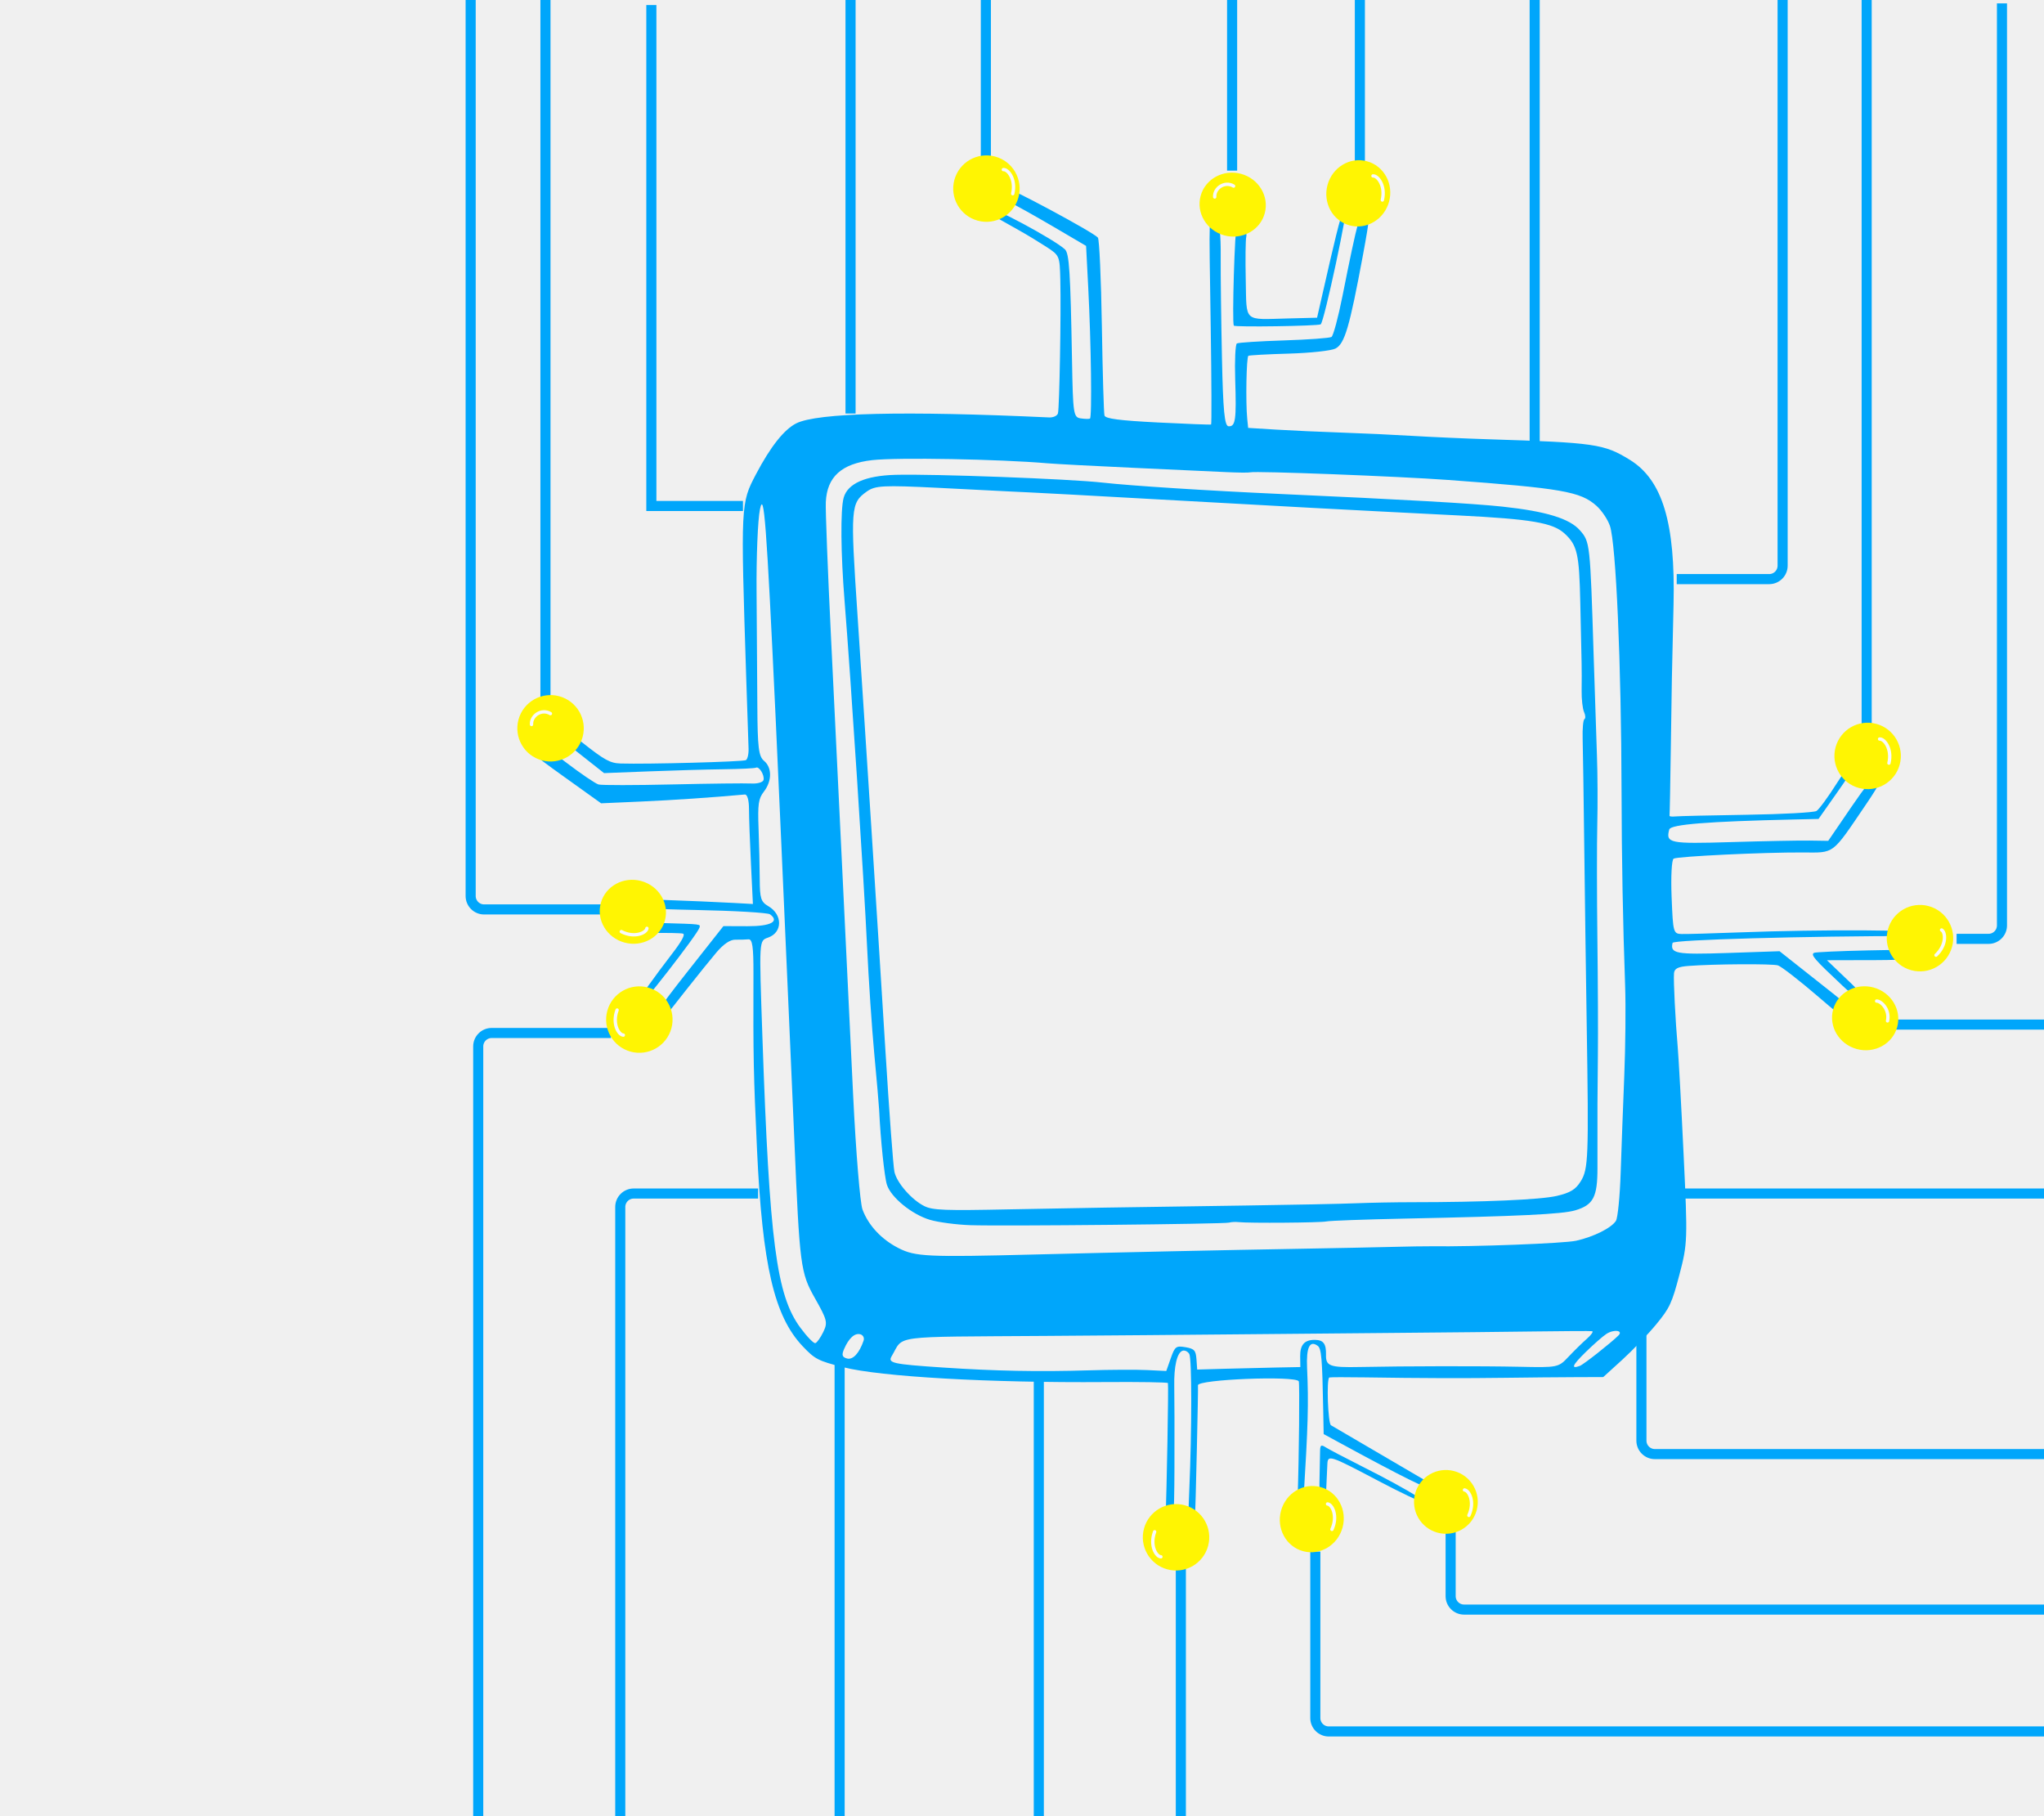
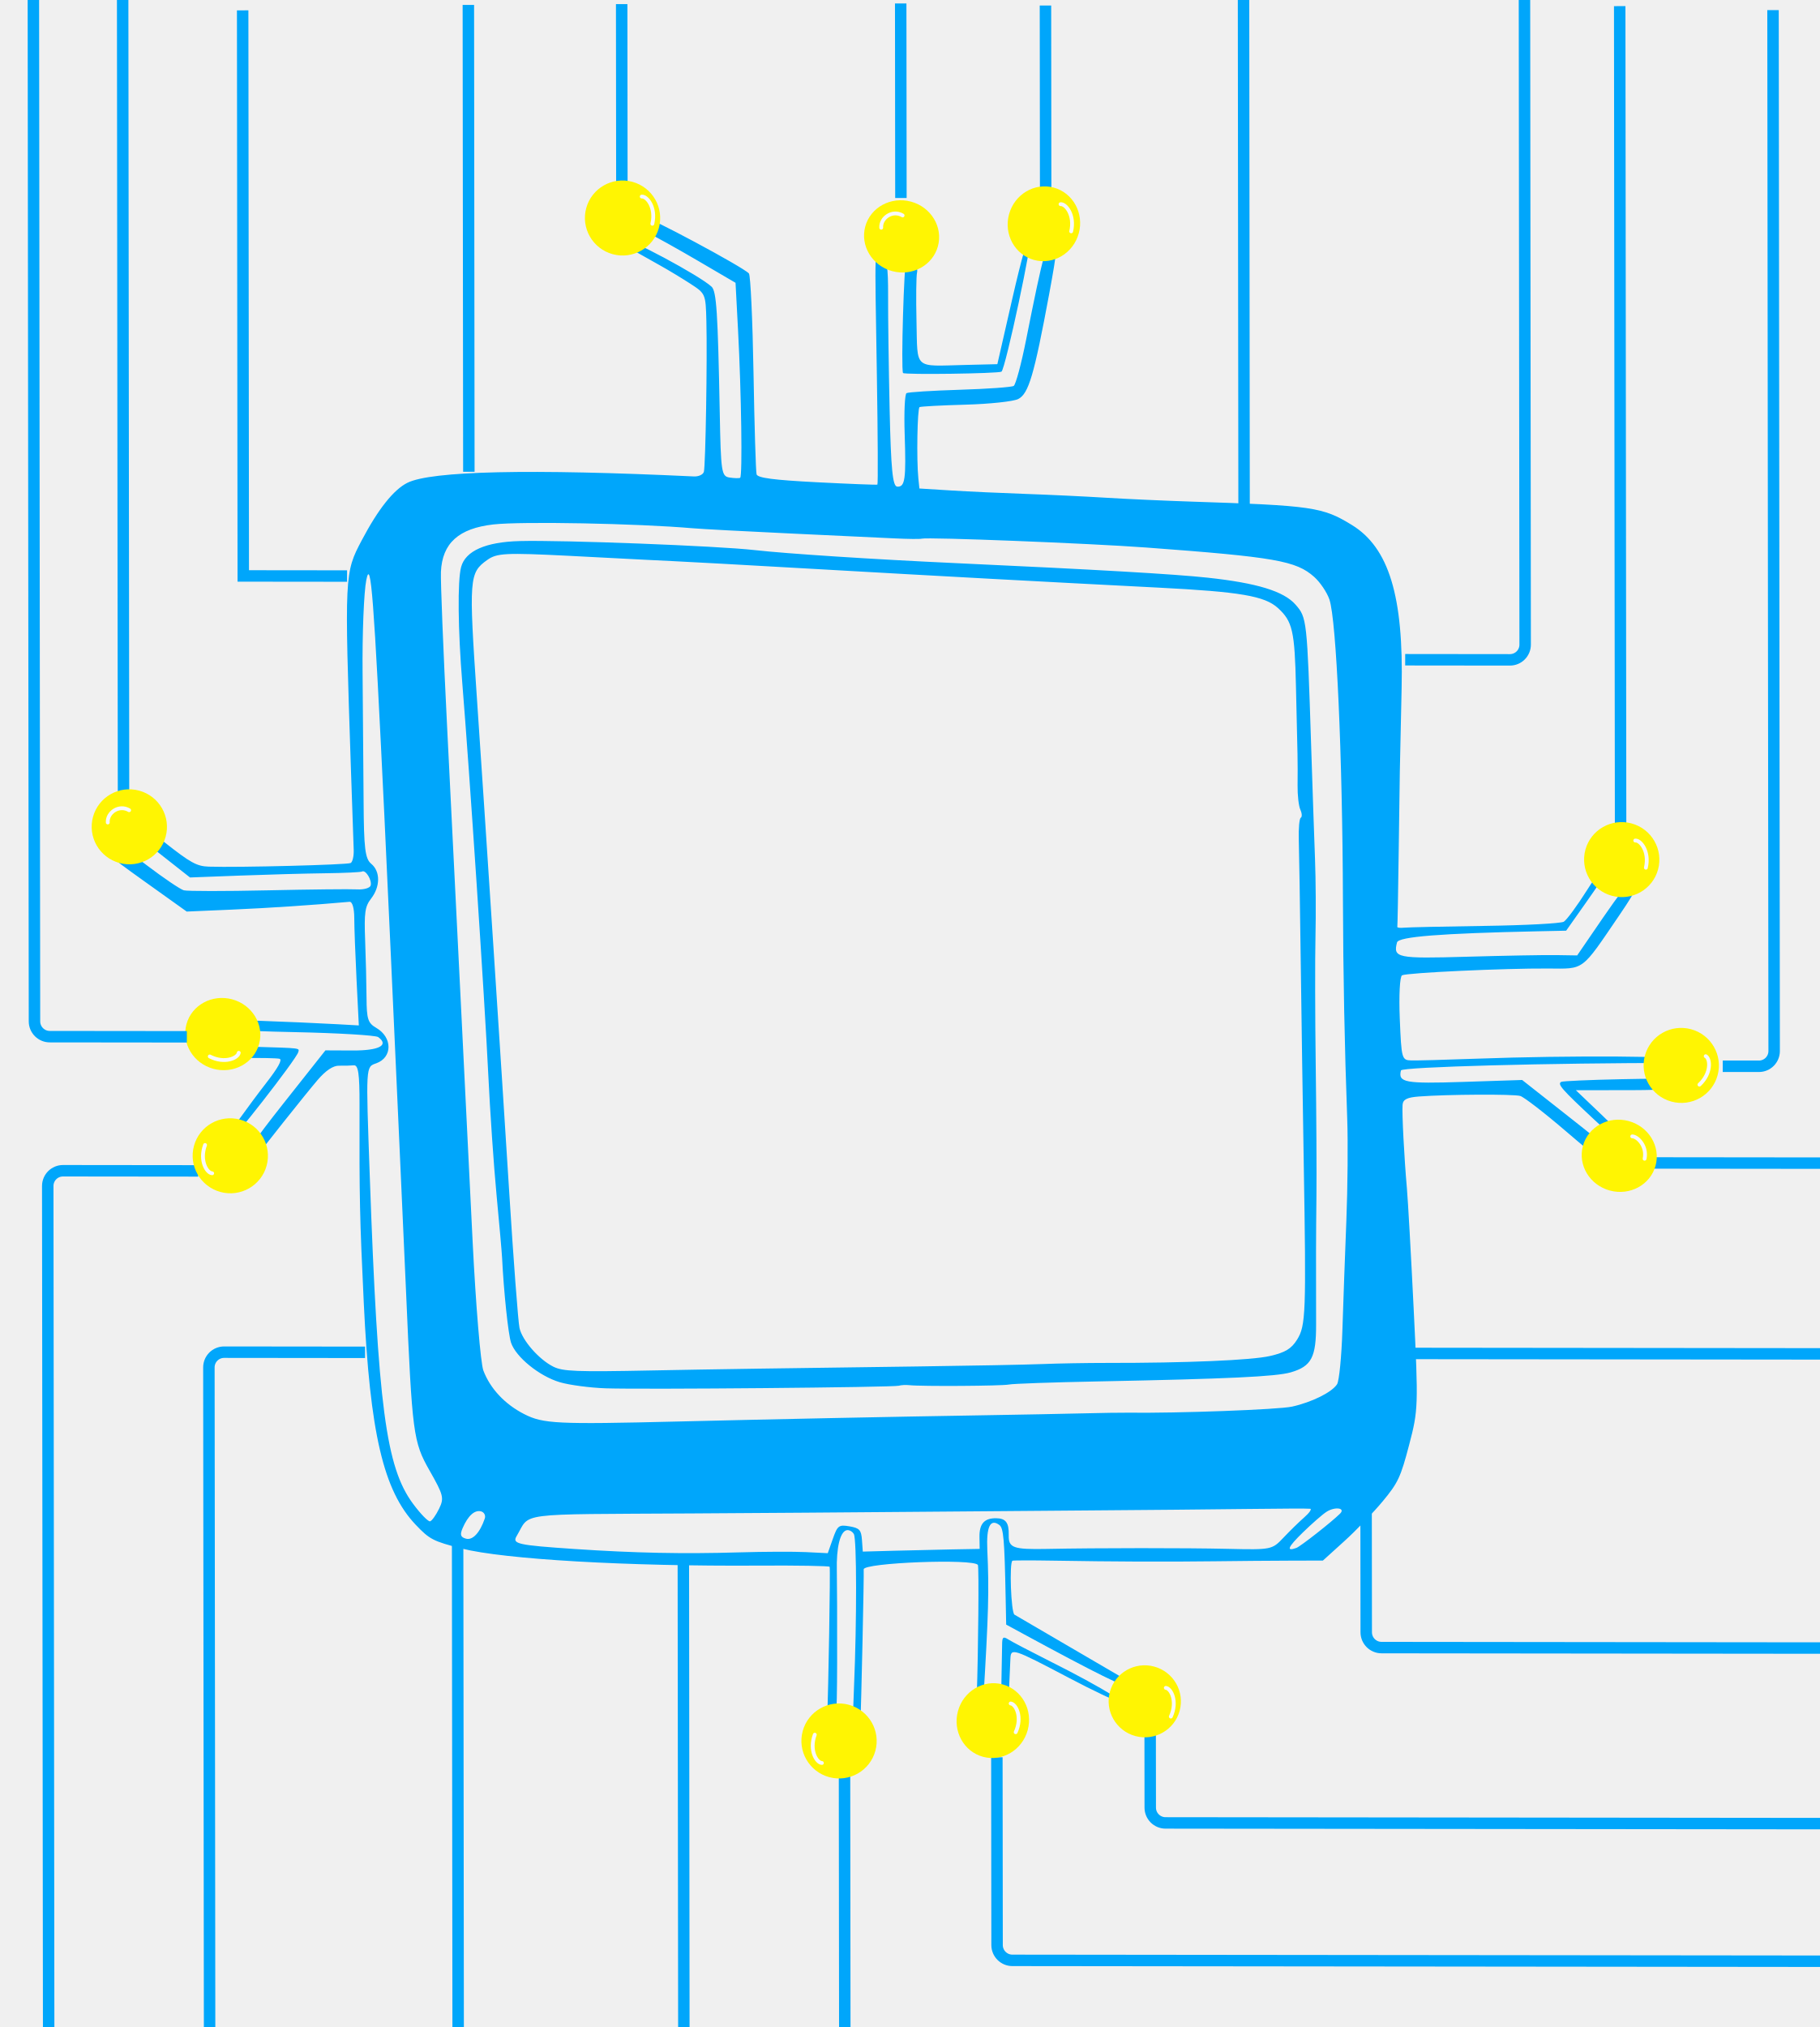
- <svg xmlns="http://www.w3.org/2000/svg" width="1216" height="1080" viewBox="0 0 1216 1080" fill="none">
-   <path d="M586.5 95V-0.5" stroke="#00A6FB" stroke-width="6" />
-   <path d="M499.5 809V1089" stroke="#00A6FB" stroke-width="6" />
-   <path d="M363.5 614.5H292.5C288.082 614.5 284.5 618.082 284.5 622.5V1089" stroke="#00A6FB" stroke-width="6" />
-   <path d="M809 102.5V0" stroke="#00A6FB" stroke-width="6" />
-   <path d="M733 101.5V-1" stroke="#00A6FB" stroke-width="6" />
-   <path d="M976.5 790V857C976.5 861.418 980.082 865 984.5 865H1216.5" stroke="#00A6FB" stroke-width="6" />
-   <path d="M999 710H1216.5" stroke="#00A6FB" stroke-width="6" />
-   <path d="M451 710H377C372.582 710 369 713.582 369 718V1088.5" stroke="#00A6FB" stroke-width="6" />
-   <path d="M506 246V0" stroke="#00A6FB" stroke-width="6" />
-   <path d="M913 264V-6" stroke="#00A6FB" stroke-width="6" />
-   <path d="M997.5 344.5H1052.5C1056.92 344.5 1060.5 340.918 1060.5 336.5V-11" stroke="#00A6FB" stroke-width="6" />
-   <path d="M442 301H387.5V3" stroke="#00A6FB" stroke-width="6" />
-   <path d="M360 541H288C283.582 541 280 537.418 280 533V-14.5" stroke="#00A6FB" stroke-width="6" />
-   <path d="M324.5 416.5V-3.5" stroke="#00A6FB" stroke-width="6" />
-   <path d="M702.5 927V1085" stroke="#00A6FB" stroke-width="6" />
-   <path d="M782.5 923V1022C782.5 1026.42 786.082 1030 790.5 1030H1220.5" stroke="#00A6FB" stroke-width="6" />
-   <path d="M618 821V1091" stroke="#00A6FB" stroke-width="6" />
-   <path d="M1127.5 609.5H1217.5" stroke="#00A6FB" stroke-width="6" />
-   <path d="M1164 558.5H1183C1187.42 558.5 1191 554.918 1191 550.5V2" stroke="#00A6FB" stroke-width="6" />
-   <path d="M1110.5 439.001V-0" stroke="#00A6FB" stroke-width="6" />
-   <path d="M863 911V949.5C863 953.918 866.582 957.5 871 957.5H1218.5" stroke="#00A6FB" stroke-width="6" />
-   <path fill-rule="evenodd" clip-rule="evenodd" d="M812.982 123.746C809.67 123.501 807.676 130.791 798.65 176.129C796.121 188.833 793.179 199.775 792.111 200.444C791.043 201.111 778.322 202.039 763.839 202.502C749.358 202.966 736.76 203.777 735.844 204.305C734.926 204.833 734.473 214.477 734.835 225.735C735.607 249.752 735.027 253.845 730.888 253.576C728.494 253.423 727.625 244.456 726.957 213.008C726.483 190.802 726.15 163.811 726.213 153.028C726.303 137.994 725.545 132.969 722.963 131.488C718.913 129.165 719.196 122.443 720.281 195.261C720.748 226.557 720.844 252.327 720.496 252.524C720.149 252.724 705.902 252.182 688.838 251.321C665.995 250.168 657.614 249.075 657.067 247.177C656.658 245.757 655.958 221.755 655.511 193.837C655.063 165.92 654 142.296 653.146 141.339C650.123 137.951 598.983 110.524 596.859 111.151C592.071 112.567 593.678 116.974 600.088 120.013C603.803 121.774 615.679 128.402 626.483 134.744L646.123 146.274L647.414 171.252C649.114 204.143 649.699 248.282 648.442 249C647.896 249.314 645.402 249.26 642.901 248.883C638.62 248.238 638.319 246.229 637.756 214.558C636.815 161.653 636.119 150.726 633.531 148.326C627.153 142.415 589.227 122.068 586.977 123.353C584.609 124.706 586.325 125.919 606.592 137.212C610.72 139.511 617.771 143.78 622.267 146.696C630.388 151.966 630.441 152.088 630.794 166.496C631.278 186.28 630.284 242.592 629.392 245.872C628.995 247.334 626.638 248.438 624.153 248.322C538.091 244.335 486.169 245.553 473.68 251.858C466.463 255.5 458.388 265.701 449.77 282.063C440.634 299.413 440.614 299.809 443.9 402.284C444.55 422.548 445.19 441.839 445.324 445.152C445.456 448.464 444.743 451.634 443.737 452.195C442.009 453.158 384.931 454.686 369.227 454.191C362.965 453.992 359.701 452.203 346.353 441.658C329.023 427.964 327.98 427.398 326.963 431.137C326.549 432.662 333.181 439.235 342.807 446.835L359.365 459.907L385.778 458.877C400.305 458.31 420.361 457.739 430.347 457.608C440.333 457.476 449.054 457.055 449.725 456.672C451.563 455.623 454.98 461.209 454.217 464.016C453.85 465.365 450.623 466.298 447.047 466.088C443.472 465.879 422.294 466.129 399.989 466.643C377.684 467.158 357.936 467.172 356.106 466.674C354.274 466.176 345.504 460.227 336.617 453.453C321.604 442.012 320.194 441.306 316.727 443.522C313.29 445.721 314.751 447.165 335.306 461.888L357.614 477.868L381.45 476.812C400.771 475.955 423.961 474.384 443.104 472.631C444.578 472.496 445.578 475.956 445.584 481.198C445.588 486.034 446.115 500.739 446.753 513.876L447.916 537.764L436.636 537.144C415.102 535.96 371.043 534.41 370.061 534.801C369.516 535.018 369.756 536.386 370.592 537.843C371.699 539.773 383.466 540.718 413.904 541.322C436.89 541.779 456.774 542.938 458.09 543.901C463.935 548.174 458.526 551.031 444.69 550.981L430.364 550.928L408.679 578.409C391.761 599.853 387.159 606.833 387.744 610.178C388.489 614.457 388.495 614.458 390.956 611.075C395.96 604.196 419.884 574.005 426.218 566.574C430.504 561.545 434.389 558.933 437.489 558.995C440.091 559.047 443.59 558.952 445.264 558.784C447.611 558.547 448.292 563.259 448.237 579.364C448.067 628.959 448.277 639.187 450.364 684.077C453.561 752.766 460.572 782.94 477.495 800.824C484.772 808.517 486.653 809.493 501.545 813.3C523.787 818.988 588.627 822.676 657.239 822.155C677.717 821.998 694.627 822.27 694.816 822.754C695.234 823.819 694.099 887.97 693.402 902.73C693.041 910.375 693.669 912.956 695.739 912.338C697.94 911.682 698.595 902.994 698.688 873.134C698.753 852.035 698.704 830.242 698.581 824.705C698.314 812.76 700.272 804.483 703.594 803.501C704.915 803.112 706.69 804 707.537 805.476C709.058 808.128 709.062 850.828 707.541 885.842C707.11 895.769 706.806 905.5 706.866 907.47C707.025 912.748 710.542 912.793 710.784 907.521C711.338 895.419 712.912 826.318 712.685 824.082C712.327 820.561 770.667 818.239 772.649 821.694C773.24 822.721 772.817 866.535 771.984 890.682C771.78 896.629 775.011 899.445 775.368 893.631C778.218 847.154 778.552 835.211 777.599 813.723C777.058 801.485 779.16 797.12 783.918 800.599C786.127 802.214 786.619 807.927 787.195 838.668L787.465 853.099L796.78 858.165C834.712 878.802 850.754 886.744 852.515 885.761C853.637 885.134 853.1 883.746 851.322 882.675C848.838 881.18 802.161 853.864 791.825 847.858C790.006 846.802 789.062 820.203 790.816 819.436C791.289 819.228 800.785 819.201 811.918 819.373C844.605 819.88 871.154 819.958 896.21 819.619C909.115 819.443 927.351 819.271 936.734 819.24L953.796 819.177L965.08 808.911C971.286 803.264 980.369 793.797 985.262 787.873C993.29 778.158 994.647 775.253 999.134 758.167C1003.96 739.811 1004.03 737.618 1001.6 686.811C1000.23 657.98 998.649 629.247 998.1 622.96C996.698 606.927 995.511 583.414 995.88 578.977C996.114 576.164 998.231 575.092 1004.49 574.612C1019.5 573.46 1054.03 573.239 1057.67 574.271C1059.62 574.826 1070.47 583.235 1081.77 592.958C1099.56 608.264 1102.66 610.292 1104.83 608.074C1108.02 604.835 1108.12 604.937 1080.88 583.409L1058.68 565.856L1027.59 566.906C997.105 567.934 993.464 567.263 995.042 560.891C995.503 559.031 1073.1 556.851 1140.96 556.792C1142.91 556.79 1144.7 556.117 1144.92 555.295C1145.52 553.111 1084.58 552.769 1034.31 554.675C1018.49 555.275 1003.25 555.698 1000.44 555.618C995.49 555.475 995.298 554.77 994.46 533.672C993.971 521.371 994.5 511.395 995.675 510.775C998.236 509.422 1049.23 506.985 1072.36 507.109C1091.7 507.214 1089.52 508.852 1109.88 478.86C1119.87 464.141 1120.92 461.219 1116.61 460.118C1115.86 459.928 1109.04 468.867 1101.44 479.984L1087.63 500.197L1076.55 500.034C1070.46 499.945 1049.37 500.356 1029.69 500.946C993.075 502.043 990.916 501.6 993.052 493.445C993.847 490.418 1015.87 488.65 1067.17 487.494L1081.87 487.163L1091.96 472.82C1104.98 454.324 1108.01 448.935 1104.88 449.862C1103.55 450.255 1098.17 457.372 1092.92 465.681C1087.67 473.99 1082.15 481.53 1080.64 482.438C1079.13 483.346 1060.44 484.36 1039.11 484.69C1017.77 485.02 998.671 485.465 996.658 485.678C994.644 485.891 993.095 485.697 993.218 485.248C993.34 484.798 993.688 466.762 993.991 445.169C994.584 402.854 994.555 404.36 995.611 359.543C996.75 311.07 989.016 285.49 969.606 273.54C954.225 264.071 949.025 263.316 885.387 261.304C871.531 260.867 851.195 259.962 840.197 259.293C829.199 258.624 810.229 257.741 798.042 257.333C785.855 256.925 768.382 256.131 759.213 255.568L742.542 254.546L741.994 249.154C741.008 239.463 741.497 212.335 742.669 211.664C743.299 211.305 754.175 210.712 766.84 210.349C779.504 209.983 791.932 208.637 794.457 207.357C799.941 204.577 802.813 194.844 810.787 152.006C815.117 128.754 815.491 123.931 812.982 123.746ZM791.373 154.742L783.539 188.997L766.422 189.43C739.385 190.116 741.68 192.186 741.112 166.573C740.839 154.223 740.983 142.592 741.429 140.727C742.221 137.432 738.236 132.808 735.804 134.196C734.595 134.888 732.884 191.739 734.012 193.705C734.578 194.689 783.908 193.959 785.691 192.94C787.717 191.783 802.731 121.442 801.05 120.985C799.873 120.665 796.378 132.861 791.373 154.742ZM949.787 300.919C952.916 303.72 956.507 309.085 957.767 312.838C961.398 323.654 964.515 394.865 964.68 470.832C964.769 510.865 965.469 548.851 966.809 586.417C967.24 598.454 967.009 622.586 966.297 640.045C965.586 657.503 964.626 683.349 964.165 697.479C963.705 711.612 962.426 724.57 961.324 726.277C958.589 730.512 948.135 735.735 937.689 738.083C930.646 739.666 877.534 741.695 851.419 741.376C848.076 741.335 837.51 741.508 827.939 741.758C818.367 742.009 794.453 742.493 774.795 742.833C727.357 743.656 666.78 744.964 615.306 746.277C551.699 747.902 544.52 747.563 534.531 742.465C524.386 737.288 516.659 729.013 513.111 719.527C511.679 715.697 509.182 685.269 507.562 651.909C505.944 618.549 503.112 559.801 501.271 521.359C499.431 482.917 496.337 419.077 494.397 379.492C492.457 339.907 491.053 303.566 491.28 298.734C491.982 283.635 500.611 275.815 518.872 273.724C533.705 272.025 594.405 273.122 623.339 275.612C628.255 276.035 651.252 277.246 674.442 278.304C697.633 279.362 722.348 280.502 729.362 280.841C736.377 281.177 742.832 281.242 743.703 280.984C746.786 280.073 832.038 283.35 861.526 285.513C929.237 290.479 940.283 292.407 949.787 300.919ZM893.804 301.372C876.394 299.5 835.162 297.152 761.688 293.854C718.796 291.927 672.614 288.97 655.796 287.072C636.405 284.886 555.22 281.847 532.712 282.468C514.79 282.959 504.198 287.66 501.891 296.145C499.939 303.324 500.173 329.281 502.443 357.492C506.146 403.506 514.074 525.222 515.819 562.85C516.735 582.628 518.672 611.459 520.12 626.918C521.57 642.377 522.866 657.338 523.004 660.165C523.871 678.173 526.174 700.296 527.65 704.82C530.115 712.372 542.508 722.463 553.217 725.637C558.221 727.121 569.1 728.557 577.392 728.831C596.922 729.476 728.354 728.164 731.25 727.296C732.468 726.931 734.937 726.796 736.736 726.998C743.038 727.7 785.6 727.376 789.1 726.599C791.045 726.167 811.954 725.413 835.566 724.92C904.416 723.488 929.343 722.285 937.062 720.017C947.895 716.837 950.377 712.119 950.348 694.759C950.295 661.287 950.344 648.465 950.602 627.292C950.751 615.058 950.615 583.978 950.301 558.226C949.986 532.474 949.962 501.881 950.246 490.241C950.53 478.601 950.44 460.316 950.044 449.607C949.649 438.898 948.754 411.72 948.056 389.212C946.007 323.21 945.911 322.336 939.965 315.526C933.801 308.465 919.784 304.169 893.804 301.372ZM930.732 317.339C938.365 324.334 939.511 329.367 940.137 358.653C940.475 374.368 940.823 390.441 940.913 394.371C941.003 398.301 941.013 405.704 940.935 410.82C940.858 415.934 941.509 421.674 942.379 423.573C943.252 425.47 943.347 427.376 942.594 427.807C941.838 428.238 941.363 433.502 941.537 439.507C941.712 445.511 942.138 474.239 942.487 503.348C942.834 532.457 943.492 580.113 943.947 609.251C945.195 688.959 944.947 695.425 940.359 702.791C937.353 707.618 934.157 709.559 926.153 711.423C916.475 713.675 882.339 715.164 840.25 715.166C830.188 715.168 815.018 715.452 806.538 715.799C798.059 716.145 768.624 716.747 741.128 717.134C673.713 718.082 630.7 718.778 601.27 719.396C561.934 720.224 554.869 719.958 549.855 717.457C542.304 713.694 533.507 703.598 532.102 697.087C531.391 693.789 528.962 661.055 526.709 624.343C522.649 558.266 514.384 429.362 510.113 365.504C505.867 302.022 506.077 299.245 515.616 292.43C520.677 288.813 525.229 288.577 558.389 290.209C578.798 291.216 597.294 292.156 599.492 292.299C601.688 292.444 607.558 292.725 612.535 292.923C617.512 293.12 651.315 294.957 687.652 297.005C758.27 300.981 803.833 303.415 867.979 306.638C910.996 308.798 923.796 310.981 930.732 317.339ZM461.403 426.318C462.278 444.969 463.822 479.171 464.835 502.323C465.846 525.474 467.785 569.37 469.14 599.869C470.498 630.368 472.034 665.481 472.554 677.898C475.713 753.092 476.235 757.115 484.79 772.235C492.127 785.203 492.508 786.741 489.775 792.381C488.149 795.739 486.027 798.719 485.061 799.004C484.096 799.29 480.07 795.137 476.112 789.774C461.899 770.508 457.751 738.708 453.569 616.94C451.558 558.407 451.482 559.705 457.066 557.701C465.621 554.63 465.634 544.026 457.091 539.062C452.682 536.502 452.031 534.458 451.976 523.048C451.942 515.854 451.63 502.285 451.281 492.896C450.741 478.325 451.201 475.108 454.413 470.96C459.312 464.633 459.363 456.612 454.529 452.603C451.31 449.932 450.663 444.58 450.549 419.634C450.475 403.254 450.268 372.922 450.09 352.229C449.911 331.535 450.814 309.411 452.094 303.064C454.497 291.152 455.988 310.893 461.403 426.318ZM1110.94 565.38C1094.22 565.746 1079.93 566.396 1079.18 566.824C1077.08 568.021 1079.28 570.547 1096.19 586.423C1104.82 594.523 1112.59 600.487 1113.46 599.677C1114.33 598.865 1108.7 592.13 1100.96 584.71L1086.87 571.217L1116.8 571.145C1133.27 571.103 1146.68 570.139 1146.62 569.001C1146.41 565.204 1141.54 564.709 1110.94 565.38ZM392.978 549.074C376.214 548.593 372.128 549.125 371.374 551.899C370.501 555.109 371.464 555.299 387.188 555.034C396.396 554.877 404.99 555.037 406.287 555.389C407.86 555.817 405.512 560.069 399.227 568.18C390.782 579.08 377.097 598.139 376.72 599.525C376.639 599.822 377.323 600.268 378.241 600.517C379.822 600.947 415.074 555.65 416.103 551.868C416.705 549.652 417.859 549.791 392.978 549.074ZM962.815 794.452C958.383 798.865 942.059 811.729 939.875 812.532C934.327 814.568 935.337 812.16 943.301 804.363C947.985 799.779 953.546 794.898 955.659 793.52C960.079 790.638 965.887 791.393 962.815 794.452ZM944.006 796.439C941.339 798.782 936.43 803.595 933.098 807.132C927.106 813.495 926.793 813.56 903.947 813.061C881.732 812.574 835.938 812.64 808.81 813.2C791.181 813.562 788.689 812.664 788.856 805.995C789.021 799.397 787.332 797.11 782.254 797.06C776.053 796.996 773.397 799.984 773.496 806.908L773.586 813.226L758.954 813.511C750.906 813.668 737.1 814.003 728.272 814.257L712.223 814.716L711.789 808.586C711.418 803.32 710.501 802.312 705.27 801.419C699.647 800.462 698.979 800.962 696.508 807.978L693.831 815.573L682.397 815.019C676.108 814.713 660.354 814.79 647.388 815.191C617.885 816.099 592.376 815.602 560.784 813.497C530.979 811.513 528.023 810.855 530.467 806.758C538.036 794.071 528.249 795.355 622.467 794.702C658.871 794.45 709.294 794.034 734.519 793.778C759.744 793.521 803.301 793.125 831.313 792.897C859.325 792.669 896.477 792.284 913.871 792.042C931.267 791.799 946.254 791.73 947.178 791.89C948.103 792.048 946.674 794.097 944.006 796.439ZM785.322 863.643C785.309 866.277 785.146 874.556 784.958 882.036C784.772 889.517 785.356 895.84 786.255 896.084C788.5 896.694 788.631 895.732 789.658 871.14C789.903 865.254 790.796 865.541 820.099 880.985C833.322 887.954 844.682 893.347 845.343 892.969C846.003 892.591 845.453 891.611 844.118 890.792C834.932 885.149 825.13 879.804 809.675 872.007C799.906 867.078 790.436 862.104 788.629 860.951C785.868 859.188 785.341 859.617 785.322 863.643ZM513.772 797.485C511.213 804.999 507.393 809.105 503.876 808.129C501.023 807.337 500.624 806.07 502.126 802.581C504.941 796.04 508.466 792.829 511.834 793.744C513.452 794.184 514.324 795.868 513.772 797.485Z" fill="#00A6FB" />
-   <ellipse cx="808.063" cy="115.004" rx="18.971" ry="19.761" transform="rotate(15.21 808.063 115.004)" fill="#FFF502" />
-   <ellipse cx="733.334" cy="121.718" rx="19.761" ry="18.971" transform="rotate(15.21 733.334 121.718)" fill="#FFF502" />
-   <ellipse cx="586.838" cy="112.197" rx="19.761" ry="19.761" transform="rotate(15.21 586.838 112.197)" fill="#FFF502" />
-   <ellipse cx="327.53" cy="433.248" rx="19.761" ry="19.761" transform="rotate(15.21 327.53 433.248)" fill="#FFF502" />
-   <ellipse cx="376.491" cy="542.4" rx="19.761" ry="18.971" transform="rotate(15.21 376.491 542.4)" fill="#FFF502" />
-   <ellipse cx="380.355" cy="606.524" rx="19.761" ry="19.761" transform="rotate(15.21 380.355 606.524)" fill="#FFF502" />
-   <ellipse cx="699.641" cy="914.502" rx="19.761" ry="19.761" transform="rotate(15.21 699.641 914.502)" fill="#FFF502" />
-   <ellipse cx="780.399" cy="903.692" rx="18.971" ry="19.761" transform="rotate(15.21 780.399 903.692)" fill="#FFF502" />
-   <ellipse cx="860.186" cy="893.438" rx="18.971" ry="18.971" transform="rotate(15.21 860.186 893.438)" fill="#FFF502" />
-   <ellipse cx="1109.61" cy="605.742" rx="19.761" ry="18.971" transform="rotate(15.21 1109.61 605.742)" fill="#FFF502" />
-   <ellipse cx="1142.22" cy="558.088" rx="19.761" ry="19.761" transform="rotate(15.21 1142.22 558.088)" fill="#FFF502" />
-   <ellipse cx="1111.08" cy="449.685" rx="19.761" ry="19.761" transform="rotate(15.21 1111.08 449.685)" fill="#FFF502" />
-   <path d="M722.637 117.172C722.285 111.959 728.599 107.536 733.874 110.693" stroke="#F8F9FA" stroke-width="2" stroke-linecap="round" />
-   <path d="M316.211 430.99C315.859 425.777 322.172 421.354 327.447 424.511" stroke="#F8F9FA" stroke-width="2" stroke-linecap="round" />
-   <path d="M816.81 104.663C819.576 104.399 824.382 110.431 822.372 118.982" stroke="#F8F9FA" stroke-width="2" stroke-linecap="round" />
-   <path d="M1118.19 439.634C1120.96 439.371 1125.76 445.403 1123.75 453.953" stroke="#F8F9FA" stroke-width="2" stroke-linecap="round" />
-   <path d="M1155.07 553.211C1157.51 554.526 1158.16 562.211 1151.75 568.209" stroke="#F8F9FA" stroke-width="2" stroke-linecap="round" />
-   <path d="M1116.44 595.509C1119.16 595.485 1124.34 600.617 1122.92 607.296" stroke="#F8F9FA" stroke-width="2" stroke-linecap="round" />
-   <path d="M596.917 100.899C599.683 100.635 604.488 106.667 602.478 115.218" stroke="#F8F9FA" stroke-width="2" stroke-linecap="round" />
-   <path d="M384.862 552.255C384.451 555.002 377.438 558.212 369.625 554.2" stroke="#F8F9FA" stroke-width="2" stroke-linecap="round" />
-   <path d="M370.836 615.753C368.059 615.667 364.049 609.08 367.116 600.849" stroke="#F8F9FA" stroke-width="2" stroke-linecap="round" />
-   <path d="M690.63 926.112C687.853 926.027 683.843 919.439 686.91 911.209" stroke="#F8F9FA" stroke-width="2" stroke-linecap="round" />
-   <path d="M789.771 894.655C792.534 894.945 796.049 901.809 792.385 909.792" stroke="#F8F9FA" stroke-width="2" stroke-linecap="round" />
-   <path d="M871.242 886.34C874.005 886.63 877.52 893.494 873.855 901.477" stroke="#F8F9FA" stroke-width="2" stroke-linecap="round" />
+ <svg xmlns="http://www.w3.org/2000/svg" id="master-artboard" viewBox="0 0 393.668 438.439" width="393.668px" height="438.439px">
+   <rect id="ee-background" x="0" y="0" width="393.668" height="438.439" style="fill: white; fill-opacity: 0; pointer-events: none;" />
+   <g transform="matrix(0.4128819, 0, 0, 0.4128819, -106.3323, 1.300158)">
+     <path d="M583.366 93.962L583.264 -0.993" stroke="#00A6FB" stroke-width="6" />
+     <path d="M497.31 803.788L497.609 1082.19" stroke="#00A6FB" stroke-width="6" />
+     <path d="M361.384 610.254L290.547 610.178C286.129 610.173 282.551 613.751 282.556 618.169L283.055 1081.96" stroke="#00A6FB" stroke-width="6" style="stroke-opacity: 1; fill-opacity: 0;" />
+     <path d="M805.412 101.657L805.303 -0.258" stroke="#00A6FB" stroke-width="6" />
+     <path d="M729.569 100.581L729.459 -1.333" stroke="#00A6FB" stroke-width="6" />
+     <path d="M973.3 785.406L973.372 851.978C973.377 856.396 976.962 859.982 981.38 859.986L1212.88 860.234" stroke="#00A6FB" stroke-width="6" style="fill-opacity: 0;" />
+     <path d="M995.668 705.888L1212.72 706.12" stroke="#00A6FB" stroke-width="6" />
+     <path d="M448.804 705.302L374.974 705.223C370.556 705.218 366.978 708.796 366.983 713.214L367.379 1081.55" stroke="#00A6FB" stroke-width="6" style="fill-opacity: 0;" />
+     <path d="M503.194 244.012L502.931 -0.582" stroke="#00A6FB" stroke-width="6" />
+     <path d="M909.369 262.345L909.081 -6.112" stroke="#00A6FB" stroke-width="6" />
+     <path d="M439.385 298.63L384.998 298.571L384.68 2.275" stroke="#00A6FB" stroke-width="6" style="fill-opacity: 0;" />
+     <path d="M322.253 413.344L321.804 -4.256" stroke="#00A6FB" stroke-width="6" />
+     <path d="M700.015 921.33L700.184 1078.43" stroke="#00A6FB" stroke-width="6" />
+     <path d="M779.845 917.439L779.951 1015.83C779.955 1020.25 783.541 1023.83 787.959 1023.84L1217.05 1024.3" stroke="#00A6FB" stroke-width="6" style="fill-opacity: 0;" />
+     <path d="M615.577 815.846L615.866 1084.3" stroke="#00A6FB" stroke-width="6" />
+     <path d="M1123.79 606.099L1213.61 606.196" stroke="#00A6FB" stroke-width="6" />
+     <path d="M1160.16 555.43L1179.11 555.45C1183.53 555.455 1187.1 551.877 1187.1 547.459L1186.51 2.14" stroke="#00A6FB" stroke-width="6" style="fill-opacity: 0;" />
+     <path d="M1106.65 436.556L1106.18 0.064" stroke="#00A6FB" stroke-width="6" />
+     <path d="M860.165 905.593L860.206 943.827C860.211 948.246 863.796 951.831 868.215 951.836L1214.98 952.208" stroke="#00A6FB" stroke-width="6" style="fill-opacity: 0;" />
+     <path fill-rule="evenodd" clip-rule="evenodd" d="M809.409 122.786C806.103 122.539 804.121 129.785 795.163 174.854C792.653 187.482 789.728 198.358 788.663 199.023C787.598 199.685 774.904 200.594 760.452 201.039C746.001 201.485 733.43 202.278 732.517 202.802C731.601 203.325 731.159 212.914 731.533 224.108C732.329 247.989 731.754 252.058 727.624 251.786C725.235 251.631 724.358 242.714 723.657 211.445C723.161 189.366 722.8 162.529 722.851 151.808C722.924 136.859 722.163 131.862 719.585 130.387C715.541 128.073 715.816 121.39 716.976 193.793C717.476 224.911 717.6 250.533 717.252 250.729C716.906 250.927 702.689 250.373 685.659 249.498C662.861 248.328 654.497 247.232 653.949 245.344C653.54 243.932 652.815 220.066 652.339 192.307C651.862 164.55 650.776 141.059 649.923 140.107C646.903 136.735 595.839 109.41 593.72 110.032C588.944 111.434 590.552 115.818 596.952 118.847C600.661 120.601 612.52 127.204 623.308 133.521L642.92 145.006L644.234 169.843C645.967 202.548 646.597 246.435 645.344 247.147C644.799 247.459 642.31 247.403 639.814 247.025C635.541 246.38 635.239 244.382 634.643 212.891C633.647 160.287 632.941 149.422 630.356 147.033C623.986 141.149 586.116 120.878 583.872 122.154C581.511 123.496 583.224 124.704 603.461 135.954C607.583 138.244 614.624 142.496 619.114 145.401C627.224 150.649 627.276 150.77 627.644 165.097C628.148 184.768 627.217 240.757 626.331 244.017C625.935 245.47 623.584 246.565 621.104 246.448C535.217 242.391 483.404 243.547 470.947 249.802C463.749 253.416 455.702 263.55 447.12 279.81C438.021 297.05 438.001 297.444 441.39 399.337C442.061 419.485 442.72 438.667 442.857 441.961C442.992 445.255 442.284 448.406 441.28 448.962C439.557 449.918 382.599 451.377 366.927 450.867C360.678 450.662 357.419 448.881 344.087 438.381C326.779 424.747 325.737 424.183 324.726 427.9C324.314 429.415 330.94 435.958 340.554 443.525L357.092 456.54L383.449 455.544C397.945 454.997 417.959 454.45 427.924 454.33C437.889 454.21 446.592 453.801 447.261 453.42C449.095 452.38 452.51 457.937 451.752 460.727C451.387 462.068 448.167 462.992 444.599 462.78C441.031 462.568 419.897 462.794 397.639 463.281C375.381 463.77 355.674 463.762 353.847 463.265C352.018 462.768 343.26 456.844 334.384 450.098C319.39 438.707 317.982 438.003 314.525 440.204C311.097 442.386 312.557 443.823 333.084 458.484L355.364 474.397L379.15 473.372C398.429 472.541 421.569 471.003 440.67 469.281C442.141 469.148 443.143 472.589 443.155 477.802C443.164 482.61 443.706 497.232 444.357 510.294L445.542 534.047L434.285 533.419C412.794 532.218 368.825 530.63 367.845 531.017C367.302 531.233 367.543 532.593 368.378 534.042C369.486 535.963 381.229 536.915 411.605 537.548C434.544 538.027 454.388 539.201 455.702 540.159C461.539 544.415 456.144 547.249 442.338 547.184L428.041 547.117L406.431 574.418C389.57 595.721 384.985 602.657 385.573 605.982C386.321 610.238 386.327 610.239 388.778 606.878C393.765 600.044 417.607 570.051 423.92 562.669C428.192 557.674 432.066 555.081 435.159 555.145C437.756 555.2 441.249 555.109 442.919 554.944C445.261 554.711 445.945 559.397 445.907 575.41C445.791 624.72 446.011 634.89 448.142 679.526C451.406 747.826 458.435 777.835 475.341 795.635C482.612 803.291 484.49 804.264 499.355 808.065C521.557 813.745 586.266 817.481 654.736 817.036C675.171 816.902 692.046 817.191 692.236 817.672C692.654 818.731 691.589 882.515 690.909 897.19C690.557 904.79 691.187 907.357 693.252 906.745C695.448 906.095 696.092 897.457 696.153 867.769C696.195 846.79 696.123 825.122 695.995 819.615C695.715 807.739 697.66 799.511 700.974 798.539C702.292 798.153 704.065 799.038 704.911 800.507C706.432 803.145 706.481 845.601 705.001 880.413C704.582 890.283 704.289 899.958 704.351 901.917C704.515 907.165 708.025 907.214 708.261 901.972C708.801 889.939 710.298 821.235 710.068 819.011C709.707 815.511 767.925 813.264 769.906 816.701C770.497 817.723 770.121 861.286 769.316 885.295C769.119 891.207 772.346 894.01 772.696 888.23C775.491 842.022 775.811 830.147 774.837 808.781C774.284 796.612 776.377 792.275 781.128 795.739C783.335 797.347 783.832 803.028 784.439 833.594L784.724 847.942L794.025 852.99C831.901 873.549 847.918 881.463 849.675 880.487C850.794 879.865 850.256 878.485 848.48 877.417C846 875.928 799.391 848.719 789.07 842.737C787.254 841.684 786.283 815.237 788.032 814.476C788.504 814.269 797.981 814.252 809.091 814.435C841.711 814.975 868.204 815.081 893.208 814.77C906.086 814.609 924.284 814.458 933.648 814.436L950.674 814.393L961.924 804.197C968.111 798.589 977.165 789.185 982.042 783.301C990.043 773.65 991.394 770.763 995.853 753.78C1000.65 735.534 1000.72 733.354 998.242 682.833C996.836 654.166 995.231 625.596 994.677 619.344C993.261 603.402 992.051 580.021 992.414 575.61C992.645 572.813 994.756 571.75 1001.01 571.279C1015.98 570.15 1050.43 569.967 1054.07 570.997C1056.02 571.551 1066.86 579.924 1078.14 589.603C1095.91 604.841 1099 606.861 1101.17 604.658C1104.35 601.44 1104.45 601.542 1077.25 580.108L1055.07 562.631L1024.05 563.642C993.625 564.632 989.991 563.96 991.559 557.626C992.017 555.778 1069.45 553.693 1137.17 553.707C1139.12 553.707 1140.9 553.04 1141.12 552.223C1141.71 550.052 1080.9 549.647 1030.74 551.488C1014.95 552.068 999.746 552.473 996.94 552.389C992 552.242 991.807 551.541 990.949 530.563C990.447 518.332 990.965 508.413 992.136 507.797C994.691 506.455 1045.57 504.086 1068.66 504.234C1087.95 504.359 1085.79 505.986 1106.07 476.187C1116.02 461.563 1117.07 458.659 1112.76 457.559C1112.02 457.37 1105.22 466.251 1097.65 477.295L1083.89 497.378L1072.83 497.205C1066.75 497.11 1045.71 497.496 1026.07 498.061C989.532 499.113 987.378 498.671 989.501 490.564C990.291 487.555 1012.27 485.821 1063.46 484.726L1078.12 484.413L1088.18 470.162C1101.15 451.786 1104.17 446.432 1101.05 447.349C1099.72 447.739 1094.36 454.81 1089.13 463.066C1083.91 471.321 1078.4 478.812 1076.89 479.714C1075.39 480.615 1056.74 481.603 1035.45 481.908C1014.16 482.213 995.1 482.635 993.091 482.845C991.082 483.055 989.536 482.861 989.657 482.414C989.779 481.967 990.107 464.034 990.386 442.565C990.933 400.492 990.905 401.989 991.911 357.43C992.996 309.235 985.25 283.794 965.868 271.891C950.509 262.459 945.319 261.704 881.81 259.635C867.983 259.185 847.688 258.264 836.712 257.587C825.736 256.91 806.805 256.012 794.643 255.593C782.481 255.175 765.043 254.367 755.892 253.797L739.255 252.762L738.702 247.4C737.708 237.764 738.167 210.792 739.336 210.125C739.964 209.77 750.817 209.191 763.455 208.844C776.092 208.494 788.494 207.169 791.012 205.899C796.482 203.141 799.337 193.466 807.249 150.881C811.544 127.767 811.913 122.973 809.409 122.786ZM787.877 153.581L780.097 187.632L763.015 188.044C736.035 188.697 738.328 190.758 737.734 165.291C737.448 153.011 737.579 141.447 738.023 139.593C738.81 136.318 734.828 131.716 732.402 133.093C731.196 133.78 729.549 190.304 730.677 192.26C731.243 193.239 780.47 192.566 782.248 191.555C784.269 190.406 799.177 120.484 797.499 120.028C796.324 119.708 792.849 131.83 787.877 153.581ZM946.119 299.092C949.245 301.88 952.834 307.218 954.096 310.952C957.731 321.709 960.917 392.517 961.164 468.05C961.295 507.854 962.034 545.624 963.412 582.976C963.855 594.945 963.65 618.939 962.958 636.297C962.267 653.655 961.337 679.352 960.892 693.401C960.448 707.452 959.186 720.335 958.087 722.031C955.363 726.24 944.936 731.421 934.514 733.745C927.488 735.311 874.488 737.272 848.427 736.926C845.09 736.882 834.546 737.043 824.995 737.282C815.444 737.521 791.58 737.976 771.963 738.294C724.625 739.061 664.174 740.296 612.808 741.547C549.335 743.095 542.17 742.75 532.196 737.671C522.067 732.513 514.347 724.277 510.797 714.841C509.364 711.031 506.839 680.775 505.187 647.603C503.537 614.432 500.647 556.017 498.77 517.793C496.892 479.569 493.736 416.09 491.757 376.729C489.779 337.368 488.34 301.234 488.56 296.429C489.245 281.417 497.848 273.652 516.069 271.591C530.87 269.918 591.445 271.074 620.322 273.581C625.228 274.007 648.178 275.235 671.321 276.312C694.465 277.389 719.13 278.549 726.13 278.893C733.131 279.235 739.572 279.307 740.441 279.051C743.517 278.149 828.596 281.497 858.025 283.68C925.601 288.69 936.626 290.618 946.119 299.092ZM890.253 299.483C872.878 297.603 831.729 295.224 758.403 291.866C715.598 289.905 669.508 286.915 652.724 285.01C633.37 282.816 552.351 279.707 529.89 280.3C512.005 280.77 501.44 285.432 499.147 293.866C497.207 301.003 497.468 326.812 499.764 354.864C503.508 400.618 511.55 521.647 513.331 559.062C514.267 578.728 516.23 607.396 517.692 622.768C519.155 638.141 520.465 653.018 520.606 655.829C521.49 673.734 523.812 695.733 525.29 700.233C527.758 707.745 540.135 717.792 550.826 720.958C555.821 722.439 566.679 723.879 574.954 724.161C594.444 724.823 725.602 723.658 728.492 722.798C729.706 722.436 732.171 722.306 733.966 722.508C740.256 723.213 782.729 722.937 786.221 722.168C788.162 721.739 809.026 721.013 832.588 720.548C901.294 719.197 926.168 718.028 933.869 715.781C944.676 712.631 947.148 707.943 947.101 690.682C947.012 657.401 947.047 644.653 947.282 623.601C947.418 611.436 947.249 580.534 946.907 554.929C946.566 529.324 946.509 498.905 946.78 487.332C947.051 475.759 946.942 457.578 946.535 446.93C946.129 436.282 945.208 409.259 944.487 386.878C942.371 321.252 942.275 320.383 936.334 313.605C930.175 306.578 916.183 302.291 890.253 299.483ZM927.121 315.398C934.746 322.362 935.895 327.367 936.552 356.486C936.905 372.111 937.27 388.093 937.364 392.001C937.458 395.908 937.476 403.268 937.404 408.355C937.332 413.44 937.988 419.149 938.858 421.037C939.731 422.924 939.828 424.82 939.077 425.247C938.324 425.675 937.855 430.908 938.035 436.879C938.216 442.849 938.672 471.414 939.051 500.357C939.428 529.299 940.136 576.684 940.621 605.656C941.952 684.91 941.712 691.339 937.141 698.657C934.146 703.454 930.958 705.38 922.974 707.225C913.318 709.454 879.254 710.898 837.253 710.855C827.211 710.845 812.073 711.112 803.612 711.447C795.15 711.783 765.777 712.35 738.338 712.705C671.064 713.575 628.141 714.222 598.773 714.805C559.519 715.585 552.468 715.314 547.462 712.822C539.923 709.072 531.133 699.025 529.725 692.549C529.011 689.269 526.553 656.72 524.264 620.215C520.143 554.511 511.757 426.336 507.427 362.838C503.121 299.714 503.328 296.953 512.839 290.187C517.886 286.596 522.429 286.367 555.521 288.025C575.889 289.047 594.348 290.002 596.541 290.147C598.733 290.293 604.591 290.579 609.558 290.782C614.525 290.983 648.26 292.846 684.524 294.92C755 298.949 800.47 301.418 864.488 304.691C907.418 306.884 920.194 309.069 927.121 315.398ZM458.883 423.252C459.776 441.797 461.353 475.805 462.388 498.826C463.422 521.846 465.404 565.494 466.789 595.82C468.176 626.146 469.747 661.06 470.28 673.406C473.512 748.173 474.037 752.174 482.591 767.218C489.927 780.119 490.308 781.648 487.587 787.253C485.967 790.59 483.854 793.551 482.89 793.834C481.927 794.116 477.904 789.984 473.95 784.647C459.746 765.476 455.572 733.853 451.269 612.776C449.199 554.576 449.124 555.866 454.695 553.88C463.229 550.835 463.23 540.292 454.699 535.347C450.298 532.797 449.645 530.764 449.578 519.42C449.536 512.267 449.211 498.775 448.852 489.438C448.298 474.951 448.754 471.753 451.954 467.632C456.837 461.346 456.879 453.371 452.051 449.38C448.835 446.721 448.184 441.399 448.043 416.594C447.952 400.308 447.713 370.149 447.514 349.574C447.313 328.999 448.19 307.002 449.461 300.693C451.846 288.851 453.356 308.481 458.883 423.252ZM1107.22 562.214C1090.54 562.56 1076.27 563.191 1075.53 563.615C1073.44 564.804 1075.63 567.318 1092.53 583.121C1101.15 591.184 1108.91 597.122 1109.77 596.317C1110.64 595.511 1105.02 588.809 1097.28 581.422L1083.2 567.992L1113.08 567.952C1129.51 567.928 1142.9 566.984 1142.83 565.853C1142.61 562.077 1137.76 561.58 1107.22 562.214ZM390.73 545.234C374.001 544.737 369.924 545.262 369.174 548.019C368.307 551.21 369.268 551.4 384.959 551.153C394.148 551.007 402.724 551.175 404.018 551.527C405.588 551.954 403.251 556.179 396.987 564.237C388.571 575.066 374.935 594.001 374.56 595.379C374.48 595.674 375.163 596.118 376.079 596.367C377.657 596.796 412.788 551.796 413.81 548.036C414.409 545.833 415.56 545.973 390.73 545.234ZM959.648 789.818C955.23 794.201 938.954 806.975 936.775 807.77C931.241 809.789 932.247 807.396 940.186 799.652C944.855 795.099 950.399 790.252 952.506 788.884C956.914 786.023 962.71 786.78 959.648 789.818ZM940.881 791.774C938.221 794.1 933.328 798.881 930.007 802.395C924.033 808.715 923.722 808.779 900.922 808.258C878.752 807.75 833.054 807.767 805.982 808.294C788.39 808.636 785.903 807.74 786.062 801.109C786.22 794.55 784.532 792.273 779.464 792.219C773.276 792.148 770.629 795.116 770.735 802L770.831 808.283L756.23 808.55C748.199 808.698 734.422 809.016 725.613 809.259L709.597 809.698L709.158 803.603C708.782 798.367 707.866 797.363 702.645 796.47C697.032 795.513 696.366 796.009 693.908 802.982L691.245 810.531L679.834 809.968C673.557 809.657 657.836 809.717 644.897 810.101C615.457 810.973 590 810.451 558.471 808.325C528.726 806.32 525.775 805.663 528.21 801.591C535.75 788.985 525.985 790.251 620.006 789.703C656.334 789.492 706.653 789.132 731.825 788.904C756.997 788.676 800.464 788.328 828.418 788.131C856.371 787.935 893.445 787.592 910.804 787.37C928.162 787.146 943.119 787.095 944.041 787.255C944.964 787.413 943.54 789.448 940.881 791.774ZM782.597 858.424C782.587 861.043 782.433 869.274 782.253 876.711C782.076 884.149 782.665 890.437 783.563 890.681C785.804 891.29 785.934 890.333 786.932 865.883C787.17 860.03 788.062 860.317 817.321 875.704C830.523 882.647 841.866 888.022 842.526 887.647C843.184 887.271 842.633 886.297 841.301 885.481C832.127 879.861 822.34 874.535 806.908 866.766C797.154 861.855 787.699 856.899 785.895 855.751C783.138 853.995 782.612 854.421 782.597 858.424ZM511.54 792.354C508.994 799.822 505.186 803.901 501.675 802.926C498.828 802.136 498.428 800.876 499.923 797.408C502.725 790.907 506.24 787.718 509.601 788.632C511.217 789.072 512.088 790.747 511.54 792.354Z" fill="#00A6FB" />
+     <path d="M 823.428 114.088 A 18.937 19.643 0 0 1 804.491 133.731 A 18.937 19.643 0 0 1 785.554 114.088 A 18.937 19.643 0 0 1 804.491 94.445 A 18.937 19.643 0 0 1 823.428 114.088 Z" transform="rotate(15.21 804.491 114.088)" fill="#FFF502" />
+     <path d="M 749.65 120.684 A 19.726 18.857 0 0 1 729.924 139.541 A 19.726 18.857 0 0 1 710.198 120.684 A 19.726 18.857 0 0 1 729.924 101.827 A 19.726 18.857 0 0 1 749.65 120.684 Z" transform="rotate(15.21 729.924 120.684)" fill="#FFF502" />
+     <path d="M 603.447 111.06 A 19.726 19.643 0 0 1 583.721 130.703 A 19.726 19.643 0 0 1 563.995 111.06 A 19.726 19.643 0 0 1 583.721 91.417 A 19.726 19.643 0 0 1 603.447 111.06 Z" transform="rotate(15.21 583.721 111.06)" fill="#FFF502" />
+     <path d="M 345.02 429.999 A 19.726 19.643 0 0 1 325.294 449.642 A 19.726 19.643 0 0 1 305.568 429.999 A 19.726 19.643 0 0 1 325.294 410.356 A 19.726 19.643 0 0 1 345.02 429.999 Z" transform="rotate(15.21 325.294 429.999)" fill="#FFF502" />
+     <path d="M 393.997 538.579 A 19.726 18.857 0 0 1 374.271 557.436 A 19.726 18.857 0 0 1 354.545 538.579 A 19.726 18.857 0 0 1 374.271 519.722 A 19.726 18.857 0 0 1 393.997 538.579 Z" transform="rotate(15.21 374.271 538.579)" fill="#FFF502" />
+     <path d="M 397.921 602.342 A 19.726 19.643 0 0 1 378.195 621.985 A 19.726 19.643 0 0 1 358.469 602.342 A 19.726 19.643 0 0 1 378.195 582.699 A 19.726 19.643 0 0 1 397.921 602.342 Z" transform="rotate(15.21 378.195 602.342)" fill="#FFF502" />
+     <path d="M 716.874 908.9 A 19.726 19.643 0 0 1 697.148 928.543 A 19.726 19.643 0 0 1 677.422 908.9 A 19.726 19.643 0 0 1 697.148 889.257 A 19.726 19.643 0 0 1 716.874 908.9 Z" transform="rotate(15.21 697.148 908.9)" fill="#FFF502" />
+     <path d="M 796.664 898.239 A 18.937 19.643 0 0 1 777.727 917.882 A 18.937 19.643 0 0 1 758.79 898.239 A 18.937 19.643 0 0 1 777.727 878.596 A 18.937 19.643 0 0 1 796.664 898.239 Z" transform="rotate(15.21 777.727 898.239)" fill="#FFF502" />
+     <path d="M 876.275 888.129 A 18.937 18.857 0 0 1 857.338 906.986 A 18.937 18.857 0 0 1 838.401 888.129 A 18.937 18.857 0 0 1 857.338 869.272 A 18.937 18.857 0 0 1 876.275 888.129 Z" transform="rotate(15.21 857.338 888.129)" fill="#FFF502" />
+     <path d="M 1125.656 602.344 A 19.726 18.857 0 0 1 1105.93 621.201 A 19.726 18.857 0 0 1 1086.204 602.344 A 19.726 18.857 0 0 1 1105.93 583.487 A 19.726 18.857 0 0 1 1125.656 602.344 Z" transform="rotate(15.21 1105.93 602.344)" fill="#FFF502" />
+     <path d="M 1158.156 554.997 A 19.726 19.643 0 0 1 1138.43 574.64 A 19.726 19.643 0 0 1 1118.704 554.997 A 19.726 19.643 0 0 1 1138.43 535.354 A 19.726 19.643 0 0 1 1158.156 554.997 Z" transform="rotate(15.21 1138.43 554.997)" fill="#FFF502" />
+     <path d="M 1126.966 447.18 A 19.726 19.643 0 0 1 1107.24 466.823 A 19.726 19.643 0 0 1 1087.514 447.18 A 19.726 19.643 0 0 1 1107.24 427.537 A 19.726 19.643 0 0 1 1126.966 447.18 Z" transform="rotate(15.21 1107.24 447.18)" fill="#FFF502" />
+     <path d="M719.244 116.152C718.887 110.969 725.183 106.578 730.45 109.723" stroke="#F8F9FA" stroke-width="2" stroke-linecap="round" style="fill-opacity: 0;" />
+     <path d="M313.996 427.742C313.639 422.559 319.935 418.167 325.202 421.312" stroke="#F8F9FA" stroke-width="2" stroke-linecap="round" style="fill-opacity: 0;" />
+     <path d="M813.209 103.816C815.969 103.556 820.771 109.559 818.775 118.059" stroke="#F8F9FA" stroke-width="2" stroke-linecap="round" style="fill-opacity: 0;" />
+     <path d="M1114.32 437.194C1117.08 436.935 1121.89 442.938 1119.89 451.437" stroke="#F8F9FA" stroke-width="2" stroke-linecap="round" style="fill-opacity: 0;" />
+     <path d="M1151.24 550.161C1153.69 551.472 1154.34 559.113 1147.95 565.07" stroke="#F8F9FA" stroke-width="2" stroke-linecap="round" style="fill-opacity: 0;" />
+     <path d="M1112.74 592.176C1115.46 592.156 1120.63 597.264 1119.22 603.903" stroke="#F8F9FA" stroke-width="2" stroke-linecap="round" style="fill-opacity: 0;" />
+     <path d="M593.767 99.838C596.527 99.579 601.329 105.582 599.332 114.081" stroke="#F8F9FA" stroke-width="2" stroke-linecap="round" style="fill-opacity: 0;" />
+     <path d="M382.635 548.387C382.227 551.119 375.233 554.303 367.431 550.305" stroke="#F8F9FA" stroke-width="2" stroke-linecap="round" style="fill-opacity: 0;" />
+     <path d="M368.706 611.507C365.935 611.419 361.925 604.865 364.977 596.685" stroke="#F8F9FA" stroke-width="2" stroke-linecap="round" style="fill-opacity: 0;" />
+     <path d="M688.169 920.435C685.398 920.347 681.388 913.793 684.44 905.612" stroke="#F8F9FA" stroke-width="2" stroke-linecap="round" style="fill-opacity: 0;" />
+     <path d="M787.07 889.263C789.828 889.554 793.343 896.383 789.695 904.317" stroke="#F8F9FA" stroke-width="2" stroke-linecap="round" style="fill-opacity: 0;" />
+     <path d="M868.363 881.083C871.12 881.374 874.636 888.203 870.987 896.136" stroke="#F8F9FA" stroke-width="2" stroke-linecap="round" style="fill-opacity: 0;" />
+     <path d="M357.812 537.17L285.978 537.093C281.56 537.089 277.974 533.503 277.97 529.085L277.384 -15.24" stroke="#00A6FB" stroke-width="6" transform="matrix(1, 0, 0, 1, -2.368842, 2.842609)" style="fill-opacity: 0;" />
+     <path d="M993.781 342.475L1048.65 342.534C1053.07 342.539 1056.65 338.961 1056.64 334.542L1056.27 -10.926" stroke="#00A6FB" stroke-width="6" style="fill-opacity: 0;" />
+     <path d="M 540.944 131.265 L 540.944 131.265" style="fill: rgb(0, 0, 0); fill-opacity: 0; stroke: rgb(248, 249, 250); stroke-opacity: 1; stroke-width: 2; paint-order: stroke;" />
+     <path d="M 317.538 423.661 L 317.538 423.661" style="fill: rgb(0, 0, 0); fill-opacity: 0; stroke: rgb(0, 166, 251); stroke-opacity: 1; stroke-width: 6; paint-order: stroke;" />
+   </g>
</svg>
